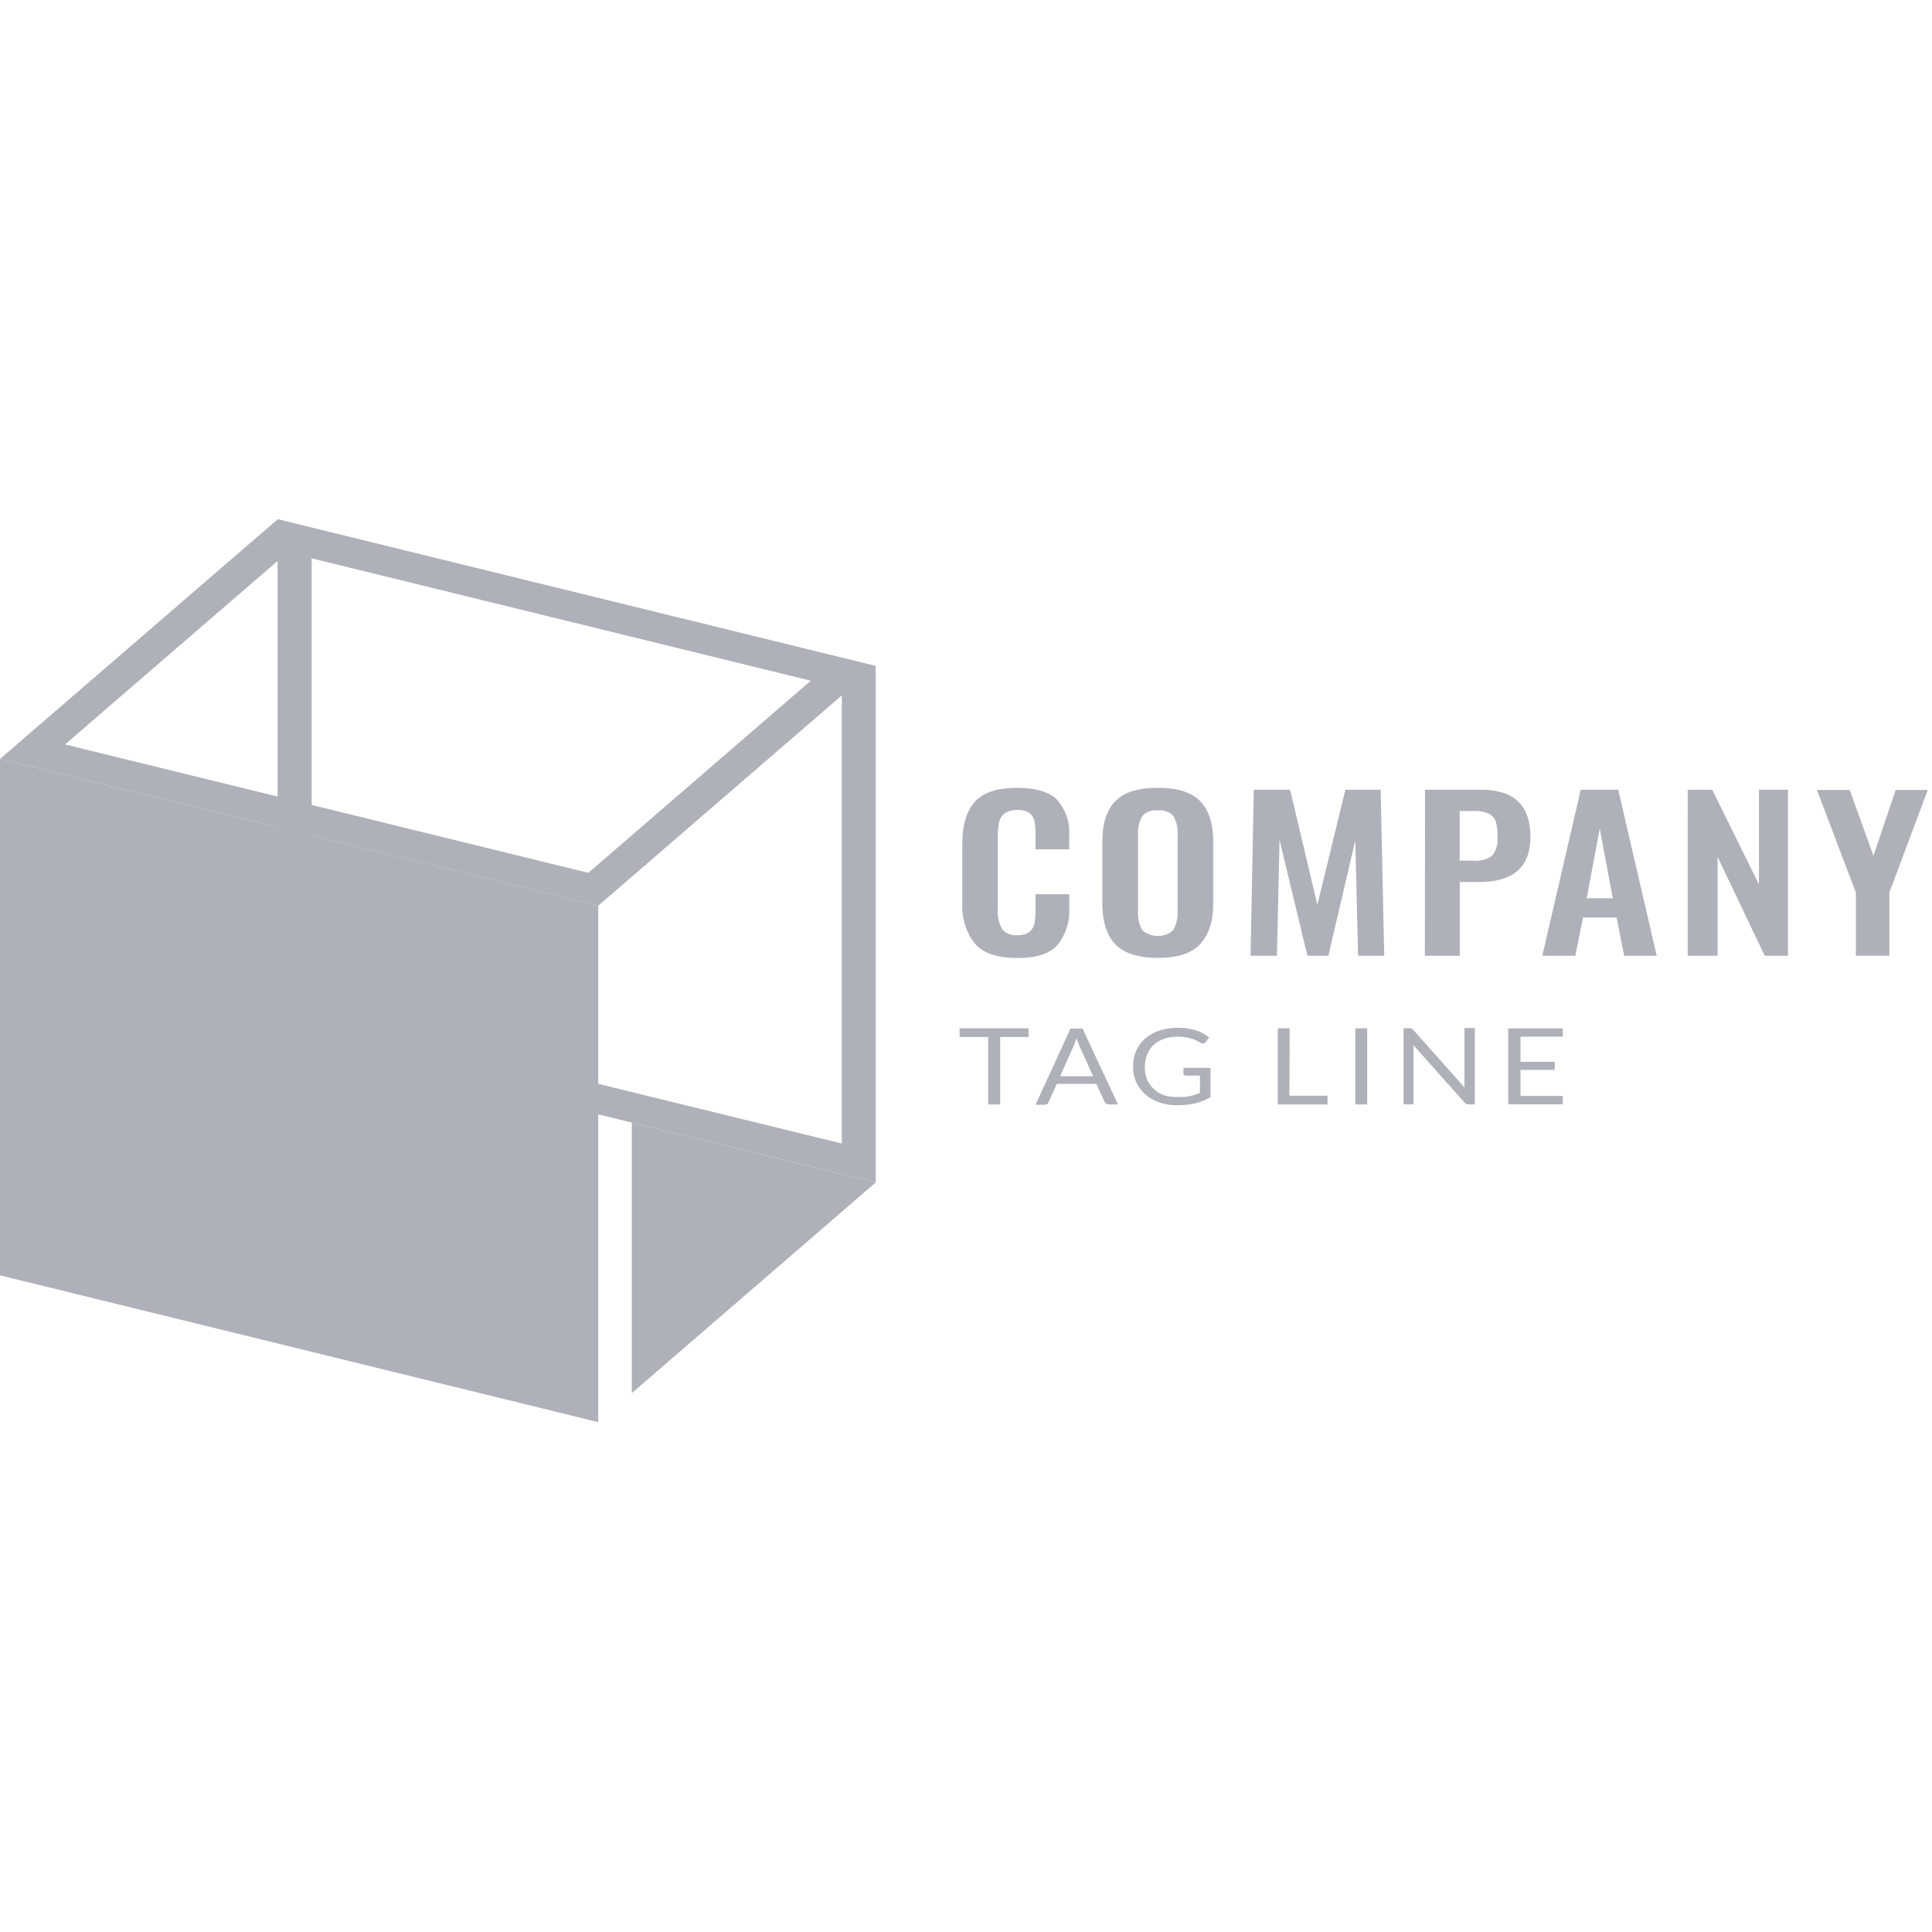
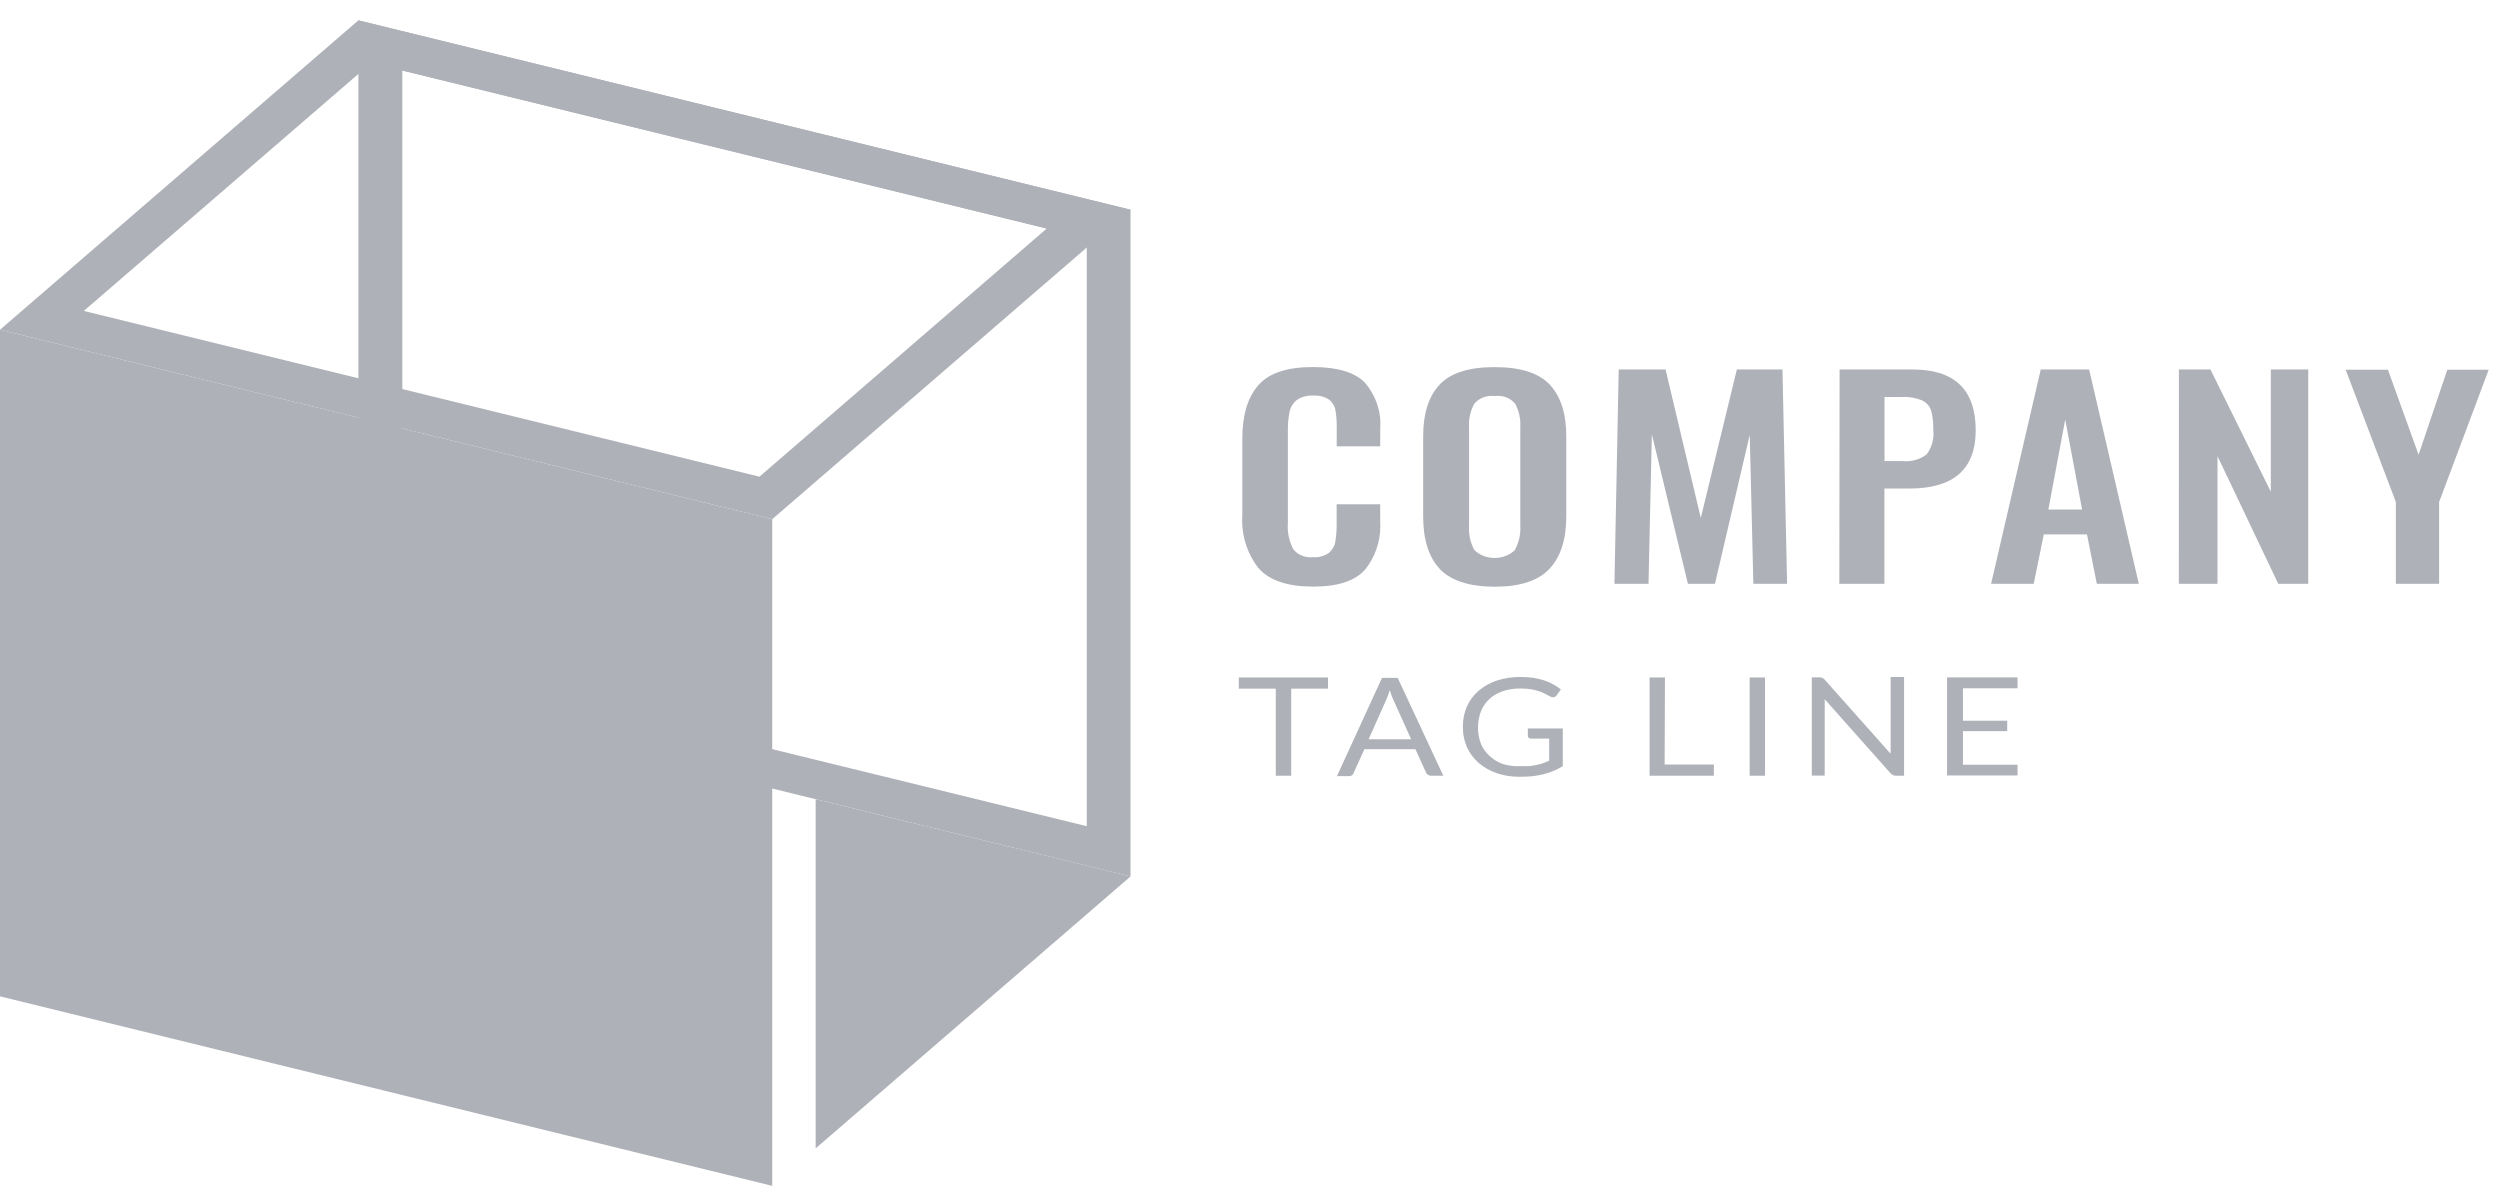
- <svg xmlns="http://www.w3.org/2000/svg" version="1.1" width="32" height="32" viewBox="0 0 32 32">
-   <path fill="#afb1b8" d="M16.145 15.628c-0.13-0.167-0.208-0.38-0.208-0.612 0-0.023 0.001-0.046 0.002-0.068v0.003-0.982c0-0.301 0.068-0.529 0.205-0.686s0.371-0.234 0.703-0.234c0.312 0 0.534 0.067 0.665 0.2 0.143 0.17 0.213 0.378 0.197 0.587v0.231h-0.558v-0.234c0.002-0.076-0.003-0.153-0.016-0.228-0.010-0.055-0.039-0.103-0.080-0.136v0c-0.050-0.034-0.112-0.054-0.178-0.054-0.008 0-0.017 0-0.025 0.001h0.001c-0.007-0.001-0.016-0.001-0.024-0.001-0.070 0-0.136 0.021-0.19 0.057l0.001-0.001c-0.046 0.037-0.079 0.089-0.092 0.148v0.002c-0.014 0.067-0.022 0.145-0.022 0.224 0 0.007 0 0.013 0 0.020v-0.001 1.191c-0.009 0.115 0.016 0.23 0.072 0.334 0.029 0.036 0.067 0.064 0.11 0.080l0.002 0.001c0.033 0.013 0.071 0.021 0.11 0.021 0.012 0 0.024-0.001 0.035-0.002h-0.001c0.007 0.001 0.015 0.001 0.023 0.001 0.065 0 0.125-0.020 0.175-0.055l-0.001 0.001c0.043-0.036 0.073-0.086 0.083-0.143v-0.001c0.013-0.079 0.019-0.159 0.017-0.239v-0.242h0.559v0.221c0.001 0.017 0.002 0.038 0.002 0.058 0 0.212-0.073 0.407-0.196 0.561l0.001-0.002c-0.128 0.146-0.347 0.219-0.669 0.219s-0.564-0.078-0.702-0.24zM18.47 15.638c-0.141-0.153-0.212-0.376-0.212-0.67v-1.033c0-0.292 0.070-0.512 0.212-0.662s0.377-0.224 0.708-0.224c0.328 0 0.563 0.075 0.704 0.224s0.213 0.37 0.213 0.662v1.032c0 0.292-0.072 0.515-0.215 0.669s-0.377 0.23-0.702 0.23-0.565-0.078-0.708-0.229zM19.438 15.391c0.051-0.095 0.074-0.2 0.067-0.305v-1.264c0.001-0.010 0.001-0.022 0.001-0.034 0-0.097-0.025-0.189-0.068-0.268l0.001 0.003c-0.030-0.037-0.068-0.065-0.112-0.081l-0.002-0.001c-0.032-0.013-0.070-0.020-0.109-0.020-0.013 0-0.027 0.001-0.040 0.002h0.002c-0.011-0.001-0.024-0.002-0.038-0.002-0.040 0-0.077 0.007-0.112 0.021l0.002-0.001c-0.046 0.017-0.085 0.046-0.114 0.082v0.001c-0.051 0.093-0.074 0.196-0.067 0.3v1.27c-0.007 0.105 0.016 0.21 0.067 0.306 0.032 0.032 0.073 0.058 0.118 0.076 0.043 0.017 0.092 0.027 0.143 0.027s0.101-0.010 0.146-0.028l-0.003 0.001c0.045-0.018 0.085-0.044 0.118-0.076v-0.006zM20.767 13.081h0.601l0.452 1.905 0.463-1.905h0.585l0.059 2.749h-0.433l-0.046-1.911-0.446 1.911h-0.347l-0.462-1.918-0.043 1.918h-0.437l0.054-2.749zM23.602 13.081h0.937c0.54 0 0.81 0.26 0.81 0.781 0 0.498-0.284 0.748-0.852 0.747h-0.319v1.222h-0.578l0.003-2.75zM24.402 14.255c0.057 0.006 0.115 0.002 0.17-0.013s0.106-0.040 0.148-0.074c0.066-0.093 0.096-0.202 0.083-0.31 0-0.009 0.001-0.020 0.001-0.030 0-0.078-0.010-0.153-0.030-0.225l0.001 0.006c-0.009-0.029-0.024-0.055-0.043-0.076v0c-0.020-0.023-0.044-0.041-0.071-0.055l-0.001-0.001c-0.067-0.028-0.146-0.045-0.228-0.045-0.011 0-0.021 0-0.032 0.001h-0.223v0.822h0.225zM26.182 13.081h0.621l0.637 2.749h-0.539l-0.126-0.634h-0.554l-0.129 0.634h-0.547l0.637-2.749zM26.713 14.878l-0.216-1.154-0.216 1.154h0.432zM27.955 13.081h0.405l0.774 1.568v-1.568h0.48v2.749h-0.385l-0.78-1.637v1.637h-0.496l0.001-2.749zM30.738 14.781l-0.644-1.697h0.543l0.393 1.090 0.369-1.090h0.531l-0.636 1.697v1.048h-0.555v-1.049zM17.038 17.032v0.144h-0.472v1.117h-0.198v-1.117h-0.474v-0.144h1.144zM18.517 18.293h-0.153c-0.001 0-0.003 0-0.004 0-0.014 0-0.028-0.005-0.039-0.012v0c-0.011-0.007-0.020-0.017-0.025-0.029v0l-0.137-0.3h-0.655l-0.136 0.3c-0.004 0.013-0.012 0.025-0.021 0.034v0c-0.011 0.008-0.025 0.012-0.039 0.012-0.001 0-0.002 0-0.004 0h-0.152l0.578-1.261h0.201l0.586 1.256zM17.559 17.825h0.546l-0.232-0.513c-0.015-0.032-0.029-0.072-0.041-0.112l-0.002-0.006c-0.008 0.024-0.015 0.047-0.022 0.067l-0.021 0.053-0.229 0.512zM19.514 18.169c0.036 0.002 0.073 0.002 0.109 0 0.031-0.003 0.062-0.008 0.092-0.015 0.028-0.006 0.056-0.014 0.083-0.023s0.051-0.020 0.077-0.031v-0.284h-0.231c-0.001 0-0.001 0-0.002 0-0.011 0-0.021-0.004-0.029-0.010v0c-0.004-0.003-0.007-0.006-0.009-0.010v0c-0.002-0.003-0.003-0.007-0.003-0.011 0 0 0-0.001 0-0.001v0-0.097h0.449v0.483c-0.070 0.044-0.151 0.079-0.238 0.101l-0.006 0.001c-0.048 0.012-0.096 0.021-0.145 0.026-0.056 0.005-0.112 0.008-0.169 0.008-0.002 0-0.005 0-0.007 0-0.102 0-0.199-0.017-0.29-0.049l0.006 0.002c-0.089-0.031-0.166-0.076-0.232-0.133l0.001 0.001c-0.062-0.055-0.112-0.121-0.148-0.196l-0.002-0.004c-0.034-0.075-0.053-0.162-0.053-0.253 0-0.003 0-0.006 0-0.009v0c0-0.002 0-0.005 0-0.008 0-0.092 0.019-0.18 0.054-0.26l-0.002 0.004c0.033-0.075 0.084-0.143 0.149-0.2s0.145-0.101 0.232-0.131c0.099-0.032 0.204-0.048 0.31-0.047 0.054 0 0.108 0.003 0.161 0.011 0.047 0.007 0.093 0.017 0.138 0.032 0.041 0.013 0.079 0.030 0.116 0.050 0.035 0.020 0.069 0.042 0.101 0.066l-0.055 0.078c-0.005 0.007-0.011 0.013-0.018 0.017v0c-0.008 0.004-0.017 0.007-0.027 0.007v0c-0.013 0-0.025-0.004-0.036-0.010v0c-0.023-0.011-0.042-0.021-0.060-0.032l0.003 0.002c-0.022-0.012-0.047-0.024-0.074-0.033l-0.004-0.001c-0.029-0.011-0.065-0.020-0.102-0.027l-0.005-0.001c-0.042-0.007-0.090-0.011-0.139-0.011-0.003 0-0.005 0-0.008 0v0c-0.002 0-0.005 0-0.007 0-0.077 0-0.152 0.013-0.221 0.037l0.005-0.001c-0.064 0.022-0.123 0.056-0.17 0.1-0.046 0.043-0.082 0.095-0.106 0.154l-0.001 0.003c-0.025 0.062-0.039 0.135-0.039 0.21s0.014 0.148 0.040 0.214l-0.001-0.004c0.025 0.059 0.065 0.113 0.116 0.159 0.047 0.043 0.105 0.077 0.169 0.1 0.074 0.022 0.151 0.030 0.229 0.025zM21.357 18.149h0.631v0.144h-0.824v-1.261h0.197l-0.004 1.117zM22.645 18.293h-0.197v-1.261h0.197v1.261zM23.381 17.038c0.012 0.006 0.022 0.013 0.030 0.023v0l0.845 0.95c-0.001-0.007-0.001-0.015-0.001-0.022s0-0.016 0.001-0.023v0.001-0.94h0.172v1.266h-0.099c-0.002 0-0.004 0-0.006 0-0.013 0-0.026-0.003-0.037-0.008h0.001c-0.012-0.006-0.022-0.014-0.031-0.024v0l-0.844-0.95v0.98h-0.165v-1.261h0.103c0.011 0 0.022 0.002 0.032 0.006zM25.885 17.032v0.139h-0.701v0.416h0.568v0.134h-0.568v0.431h0.701v0.139h-0.904v-1.258h0.904zM5.162 9.245l8.781 2.152v7.543l-8.781-2.151v-7.544zM4.598 8.601v8.554l9.906 2.429v-8.553l-9.906-2.43z" />
-   <path fill="#afb1b8" d="M9.908 23.555l-9.908-2.431v-8.553l9.908 2.43v8.554z" />
-   <path fill="#afb1b8" d="M4.763 9.148l8.667 2.126-3.685 3.183-8.668-2.127 3.687-3.182zM4.598 8.602l-4.598 3.969 9.908 2.431 4.597-3.97-9.906-2.43zM10.465 23.074l4.040-3.489-4.040-0.991v4.48z" />
+ <svg xmlns="http://www.w3.org/2000/svg" version="1.1" width="67" height="32" viewBox="0 0 67 32">
+   <path fill="#afb1b8" d="M33.724 15.223c-0.271-0.35-0.435-0.795-0.435-1.278 0-0.048 0.002-0.095 0.005-0.142l-0 0.006v-2.051c0-0.628 0.142-1.106 0.428-1.433 0.284-0.327 0.774-0.489 1.468-0.488 0.652 0 1.116 0.139 1.389 0.417 0.299 0.355 0.444 0.789 0.411 1.226v0.482h-1.166v-0.489c0.004-0.159-0.007-0.319-0.034-0.477-0.020-0.116-0.081-0.214-0.166-0.283l-0.001-0.001c-0.105-0.070-0.234-0.112-0.373-0.112-0.018 0-0.035 0.001-0.052 0.002l0.002-0c-0.015-0.001-0.033-0.002-0.050-0.002-0.147 0-0.283 0.044-0.397 0.12l0.003-0.002c-0.096 0.077-0.166 0.185-0.193 0.309l-0.001 0.004c-0.030 0.14-0.047 0.302-0.047 0.467 0 0.014 0 0.028 0 0.042l-0-0.002v2.488c-0.019 0.24 0.033 0.48 0.149 0.698 0.061 0.075 0.139 0.133 0.23 0.168l0.004 0.001c0.068 0.027 0.148 0.043 0.231 0.043 0.025 0 0.050-0.001 0.074-0.004l-0.003 0c0.015 0.001 0.032 0.002 0.049 0.002 0.136 0 0.262-0.043 0.365-0.116l-0.002 0.001c0.090-0.075 0.153-0.18 0.174-0.299l0-0.003c0.027-0.165 0.040-0.332 0.036-0.498v-0.505h1.167v0.461c0.003 0.036 0.004 0.079 0.004 0.122 0 0.443-0.153 0.85-0.41 1.171l0.003-0.004c-0.268 0.304-0.725 0.457-1.397 0.457s-1.179-0.163-1.466-0.501zM38.583 15.245c-0.295-0.32-0.442-0.784-0.442-1.399v-2.157c0-0.609 0.147-1.070 0.442-1.383s0.787-0.469 1.478-0.467c0.686 0 1.176 0.156 1.471 0.467 0.294 0.313 0.444 0.774 0.444 1.383v2.156c0 0.609-0.149 1.077-0.449 1.398s-0.787 0.481-1.466 0.481-1.181-0.163-1.479-0.479zM40.604 14.727c0.106-0.199 0.154-0.419 0.14-0.638v-2.641c0.001-0.021 0.002-0.046 0.002-0.071 0-0.203-0.052-0.394-0.142-0.561l0.003 0.006c-0.062-0.076-0.142-0.135-0.234-0.17l-0.004-0.001c-0.068-0.027-0.146-0.042-0.229-0.042-0.028 0-0.056 0.002-0.083 0.005l0.003-0c-0.024-0.003-0.051-0.005-0.079-0.005-0.083 0-0.161 0.015-0.234 0.043l0.004-0.002c-0.096 0.036-0.177 0.096-0.239 0.171l-0.001 0.001c-0.107 0.195-0.154 0.41-0.14 0.626v2.652c-0.014 0.22 0.033 0.439 0.14 0.639 0.068 0.067 0.152 0.121 0.246 0.158 0.089 0.036 0.192 0.056 0.3 0.056s0.211-0.021 0.305-0.058l-0.006 0.002c0.095-0.037 0.178-0.091 0.246-0.158v-0.013zM43.381 9.902h1.256l0.944 3.979 0.967-3.979h1.222l0.124 5.743h-0.904l-0.097-3.991-0.932 3.991h-0.725l-0.966-4.006-0.090 4.006h-0.913l0.114-5.743zM49.301 9.902h1.957c1.127 0 1.691 0.543 1.691 1.631 0 1.041-0.594 1.562-1.781 1.56h-0.666v2.552h-1.208l0.007-5.744zM50.973 12.356c0.119 0.014 0.24 0.004 0.356-0.028 0.114-0.031 0.22-0.083 0.309-0.154 0.139-0.194 0.2-0.422 0.174-0.649 0.001-0.019 0.001-0.041 0.001-0.063 0-0.163-0.022-0.321-0.062-0.471l0.003 0.013c-0.019-0.061-0.050-0.114-0.089-0.158l0 0c-0.042-0.047-0.093-0.086-0.149-0.114l-0.003-0.001c-0.141-0.059-0.304-0.094-0.476-0.094-0.022 0-0.044 0.001-0.066 0.002l0.003-0h-0.469v1.717h0.469zM54.692 9.902h1.297l1.331 5.743h-1.126l-0.263-1.324h-1.157l-0.27 1.324h-1.143l1.331-5.743zM55.8 13.655l-0.452-2.411-0.452 2.411h0.903zM58.394 9.902h0.846l1.618 3.276v-3.276h1.003v5.743h-0.804l-1.628-3.42v3.42h-1.036l0.002-5.743zM64.209 13.454l-1.345-3.545h1.133l0.821 2.278 0.77-2.278h1.109l-1.329 3.546v2.19h-1.159v-2.19zM35.59 18.156v0.3h-0.986v2.334h-0.413v-2.334h-0.991v-0.3h2.389zM38.679 20.79h-0.319c-0.003 0-0.006 0-0.009 0-0.030 0-0.058-0.009-0.081-0.025l0 0c-0.023-0.015-0.041-0.035-0.052-0.060l-0-0.001-0.285-0.626h-1.367l-0.284 0.626c-0.009 0.028-0.024 0.052-0.044 0.071l-0 0c-0.023 0.016-0.052 0.025-0.082 0.025-0.003 0-0.005-0-0.008-0h-0.318l1.208-2.634h0.42l1.223 2.624zM36.679 19.812h1.14l-0.484-1.072c-0.031-0.067-0.061-0.15-0.086-0.235l-0.003-0.014c-0.017 0.050-0.031 0.098-0.045 0.14l-0.044 0.11-0.478 1.070zM40.762 20.531c0.076 0.004 0.151 0.004 0.228 0 0.065-0.006 0.129-0.016 0.193-0.031 0.059-0.012 0.117-0.028 0.174-0.048 0.053-0.018 0.107-0.042 0.161-0.065v-0.592h-0.483c-0.001 0-0.003 0-0.004 0-0.023 0-0.044-0.008-0.061-0.022l0 0c-0.008-0.006-0.014-0.013-0.018-0.021l-0-0c-0.004-0.007-0.006-0.015-0.006-0.024 0-0.001 0-0.002 0-0.003v0-0.202h0.937v1.010c-0.147 0.091-0.316 0.165-0.496 0.211l-0.013 0.003c-0.1 0.026-0.2 0.043-0.302 0.055-0.117 0.011-0.235 0.016-0.353 0.016-0.005 0-0.010 0-0.015 0-0.212 0-0.416-0.036-0.606-0.102l0.013 0.004c-0.186-0.065-0.347-0.158-0.486-0.277l0.002 0.002c-0.129-0.114-0.234-0.253-0.308-0.409l-0.003-0.008c-0.070-0.156-0.111-0.338-0.111-0.529 0-0.006 0-0.012 0-0.019v0.001c-0-0.005-0-0.010-0-0.016 0-0.193 0.040-0.377 0.112-0.543l-0.003 0.009c0.069-0.156 0.176-0.299 0.311-0.417 0.138-0.119 0.302-0.211 0.484-0.273 0.206-0.068 0.427-0.101 0.647-0.098 0.112 0 0.225 0.007 0.336 0.023 0.098 0.014 0.195 0.036 0.287 0.067 0.085 0.027 0.166 0.063 0.242 0.105 0.074 0.041 0.144 0.087 0.211 0.137l-0.116 0.163c-0.010 0.015-0.023 0.027-0.039 0.035l-0.001 0c-0.016 0.009-0.035 0.014-0.055 0.014h-0c-0.028-0.001-0.053-0.008-0.075-0.021l0.001 0c-0.049-0.023-0.088-0.044-0.126-0.066l0.007 0.004c-0.045-0.025-0.099-0.049-0.154-0.069l-0.008-0.002c-0.062-0.022-0.136-0.042-0.213-0.057l-0.009-0.001c-0.087-0.015-0.188-0.023-0.29-0.023-0.006 0-0.011 0-0.017 0h0.001c-0.004-0-0.010-0-0.015-0-0.162 0-0.317 0.027-0.462 0.076l0.010-0.003c-0.134 0.046-0.256 0.117-0.356 0.208-0.095 0.090-0.171 0.199-0.222 0.321l-0.002 0.006c-0.051 0.13-0.081 0.281-0.081 0.439s0.030 0.309 0.084 0.448l-0.003-0.008c0.053 0.124 0.135 0.237 0.242 0.332 0.099 0.090 0.219 0.161 0.352 0.208 0.154 0.046 0.316 0.063 0.479 0.052zM44.612 20.49h1.319v0.3h-1.722v-2.634h0.412l-0.009 2.334zM47.303 20.79h-0.412v-2.634h0.412v2.634zM48.84 18.169c0.025 0.012 0.046 0.028 0.063 0.047l0 0 1.766 1.985c-0.001-0.014-0.002-0.030-0.002-0.047s0.001-0.033 0.002-0.049l-0 0.002v-1.963h0.36v2.645h-0.208c-0.004 0-0.009 0-0.014 0-0.027 0-0.054-0.006-0.077-0.016l0.001 0c-0.025-0.013-0.047-0.030-0.065-0.050l-0-0-1.764-1.984v2.048h-0.346v-2.634h0.215c0.023 0 0.047 0.004 0.068 0.012zM54.070 18.156v0.289h-1.463v0.87h1.186v0.279h-1.186v0.9h1.463v0.289h-1.889v-2.628h1.889zM10.782 1.889l18.343 4.496v15.757l-18.343-4.494v-15.76zM9.605 0.545v17.868l20.693 5.075v-17.866l-20.693-5.076z" />
+   <path fill="#afb1b8" d="M20.696 31.781l-20.696-5.079v-17.865l20.696 5.077v17.867z" />
+   <path fill="#afb1b8" d="M9.948 1.686l18.103 4.44-7.698 6.649-18.107-4.442 7.702-6.647zM9.605 0.545l-9.605 8.292 20.696 5.077 9.603-8.294-20.693-5.075zM21.86 30.776l8.439-7.288-8.439-2.069v9.358z" />
</svg>
